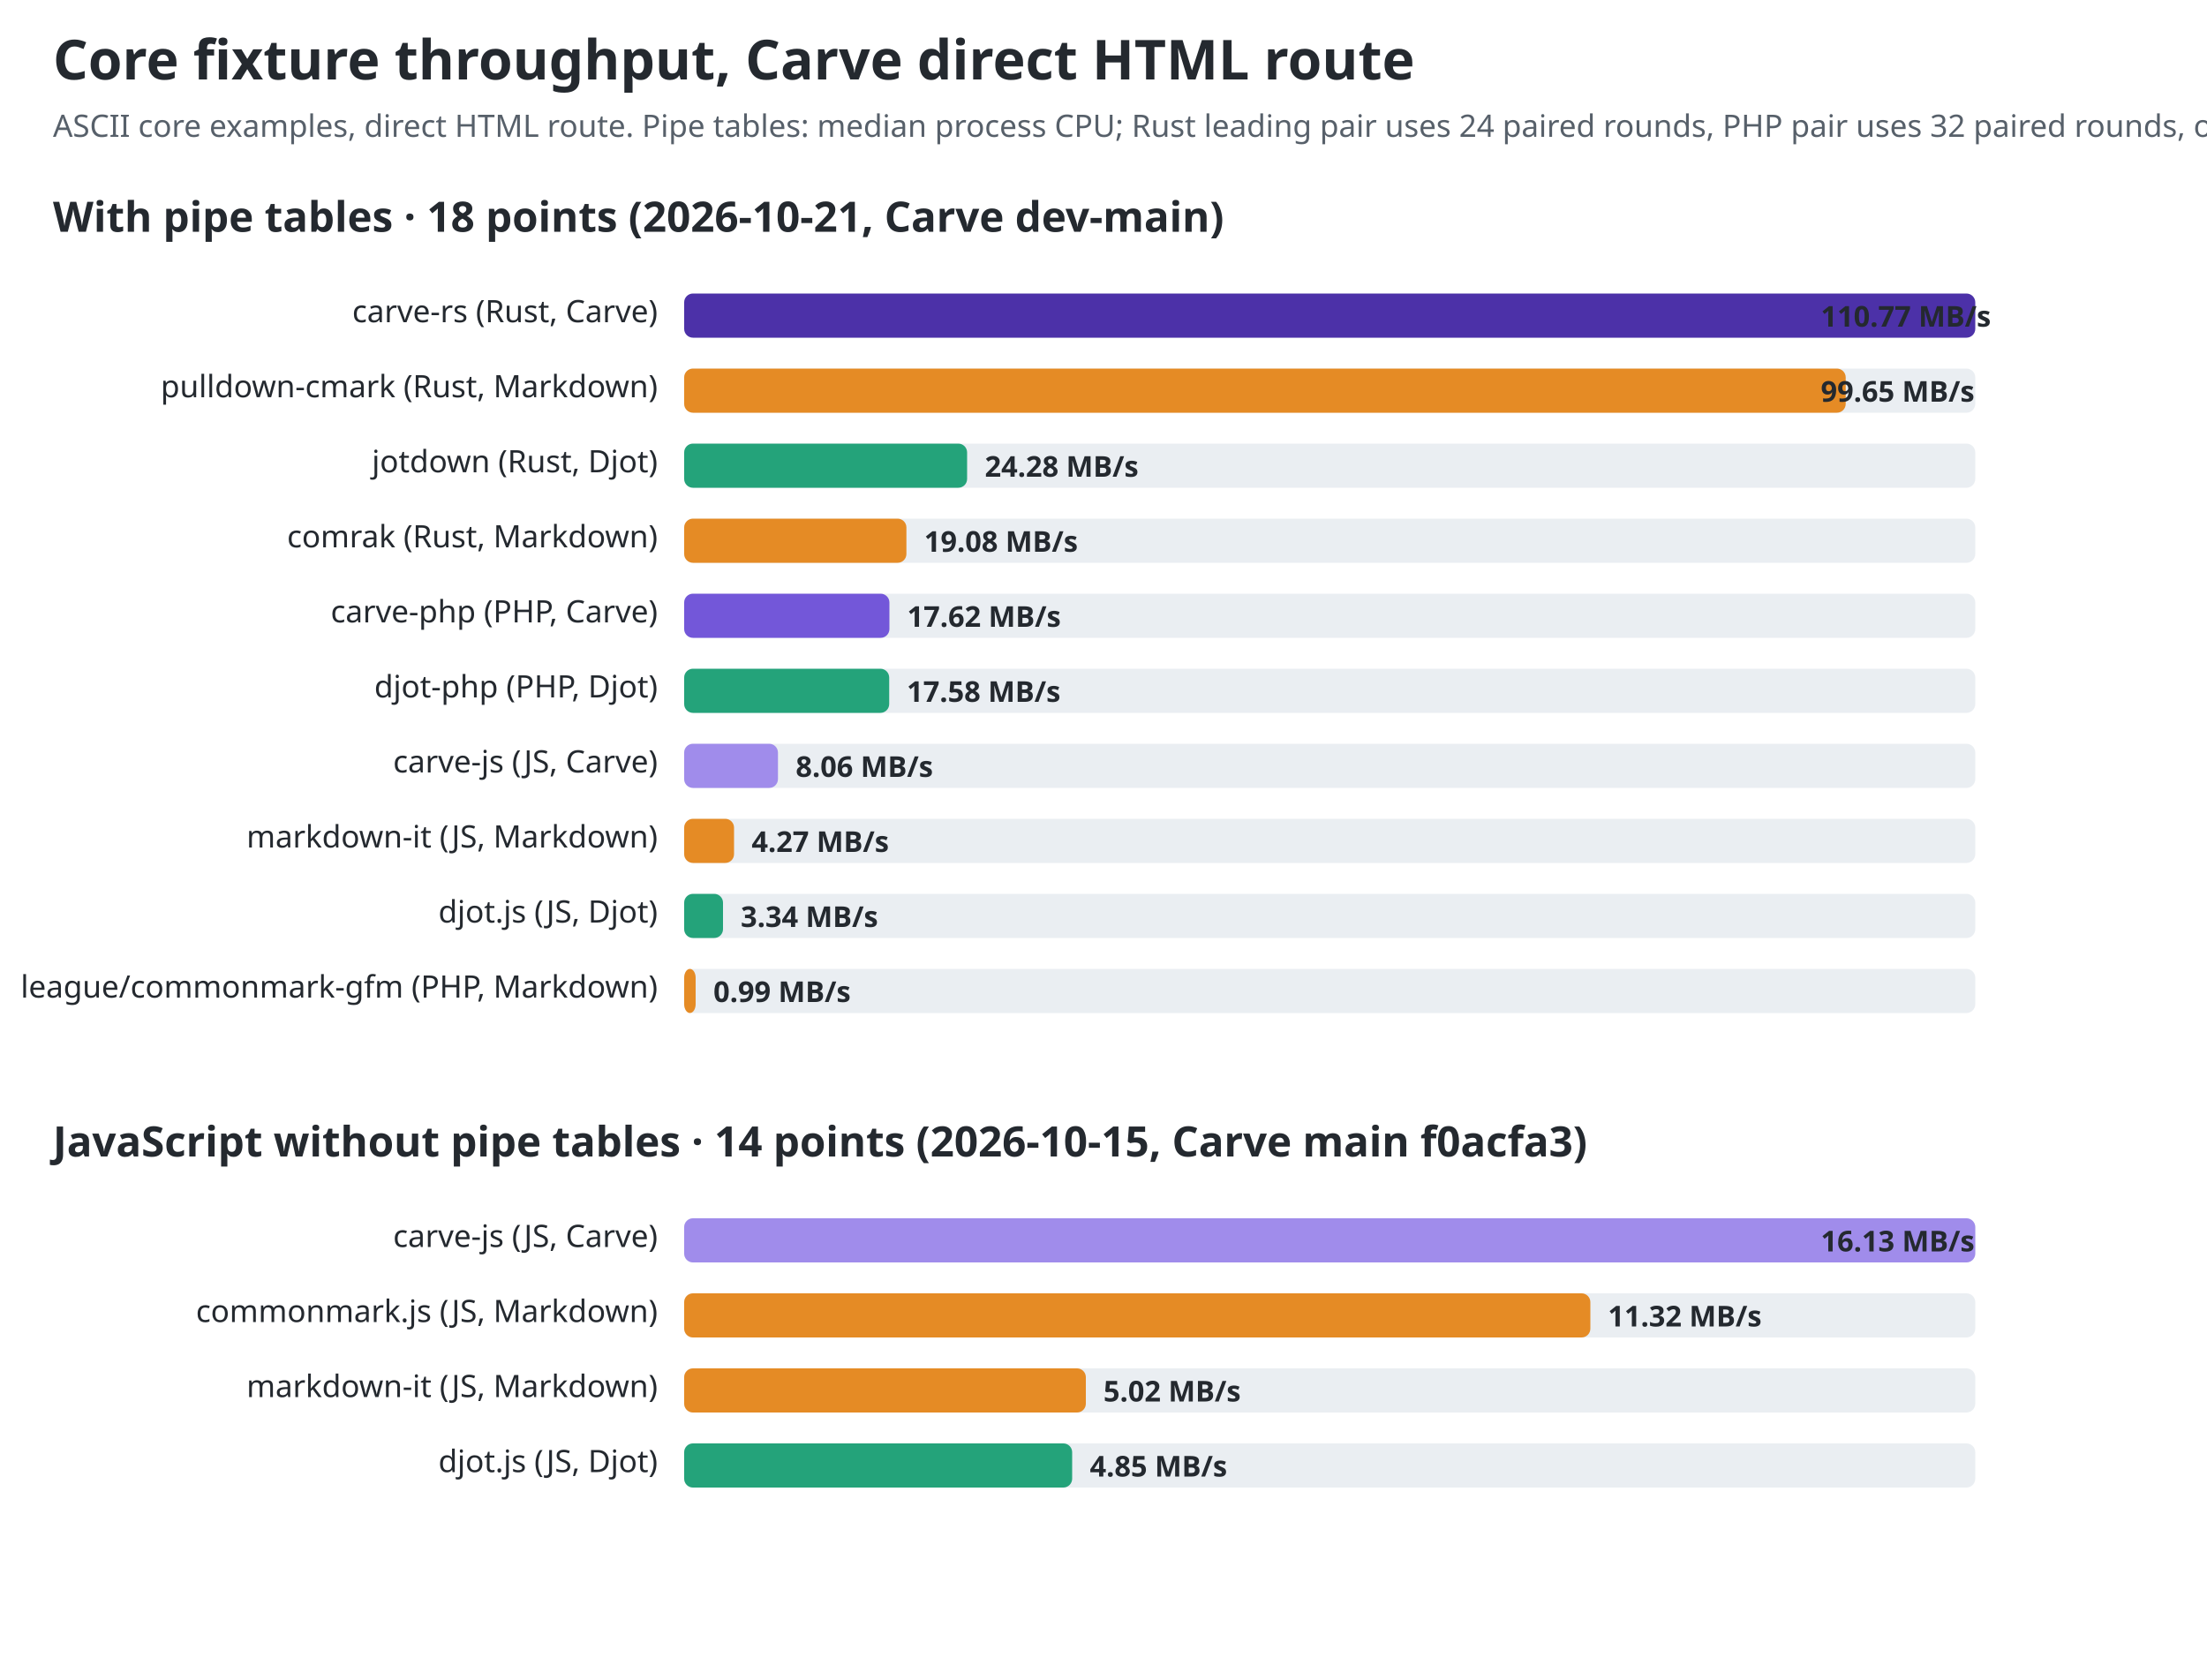
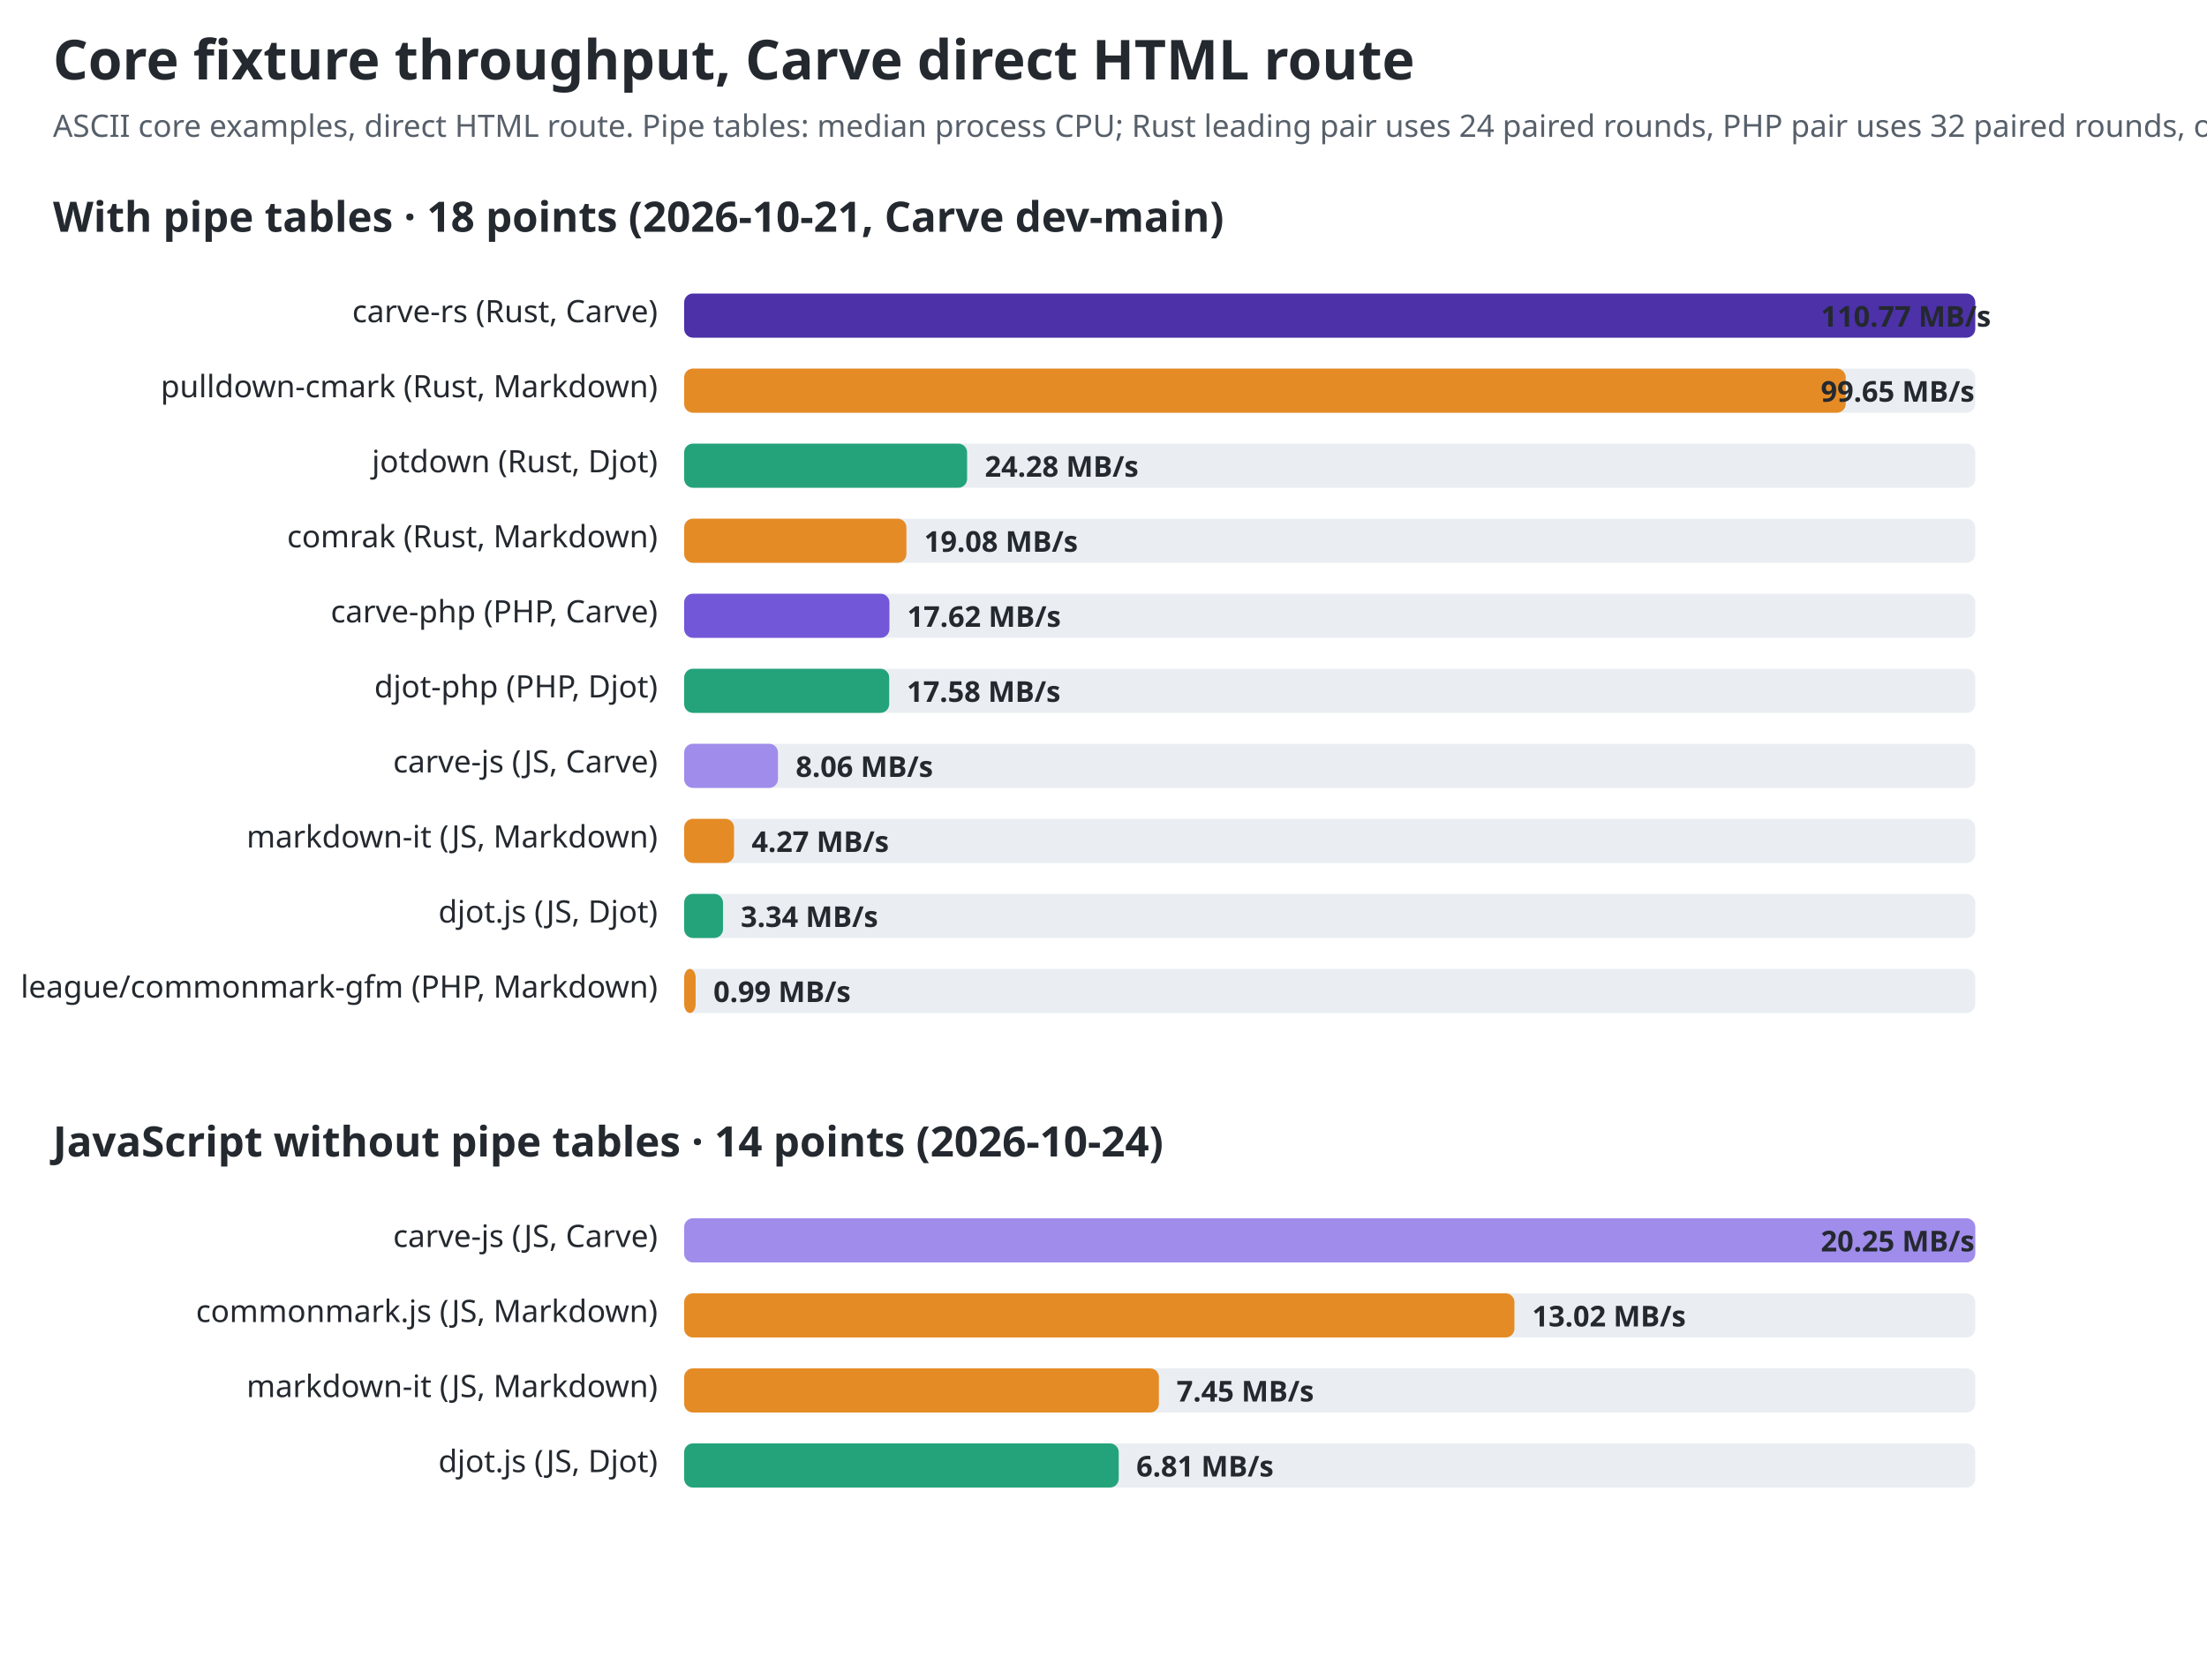
<svg xmlns="http://www.w3.org/2000/svg" width="1000" height="761" viewBox="0 0 1000 761" role="img" aria-labelledby="title desc">
  <style>text{font-family:ui-sans-serif,system-ui,sans-serif;fill:#24292f}.title{font-size:25px;font-weight:700}.sub{font-size:14px;fill:#57606a}.group{font-size:19px;font-weight:650}.label{font-size:14px}.value{font-size:13px;font-weight:650;fill:#24292f}.track{fill:#eaeef2}@media(prefers-color-scheme:dark){text,.value{fill:#f0f6fc}.sub{fill:#8c959f}.track{fill:#30363d}}</style>
  <text id="chart-title" class="title" x="24" y="36">Core fixture throughput, Carve direct HTML route</text>
-   <text class="sub" x="24" y="62">ASCII core examples, direct HTML route. Pipe tables: median process CPU; Rust leading pair uses 24 paired rounds, PHP pair uses 32 paired rounds, other rows two rounds. No-table JS: wall-time median; no-table panel: JS f0acfa3. Carve commits: JS 2ce388c, PHP 760df44, Rust 47fdd7e.</text>
+   <text class="sub" x="24" y="62">ASCII core examples, direct HTML route. Pipe tables: median process CPU; Rust leading pair uses 24 paired rounds, PHP pair uses 32 paired rounds, other rows two rounds. No-table JS: wall-time median; no-table panel: JS release. Carve commits: JS 2ce388c, PHP 760df44, Rust 47fdd7e.</text>
  <text class="group" x="24" y="105">With pipe tables · 18 points (2026-10-21, Carve dev-main)</text>
  <text class="label" x="298" y="146" text-anchor="end">carve-rs (Rust, Carve)</text>
  <rect class="track" x="310" y="133" width="585" height="20" rx="4" />
  <rect x="310" y="133" width="585.0" height="20" rx="4" fill="#4c31a8" />
  <text class="value" x="825" y="148">110.77 MB/s</text>
  <text class="label" x="298" y="180" text-anchor="end">pulldown-cmark (Rust, Markdown)</text>
  <rect class="track" x="310" y="167" width="585" height="20" rx="4" />
  <rect x="310" y="167" width="526.3" height="20" rx="4" fill="#e58b25" />
  <text class="value" x="825" y="182">99.65 MB/s</text>
  <text class="label" x="298" y="214" text-anchor="end">jotdown (Rust, Djot)</text>
  <rect class="track" x="310" y="201" width="585" height="20" rx="4" />
  <rect x="310" y="201" width="128.2" height="20" rx="4" fill="#24a37a" />
  <text class="value" x="446.216" y="216">24.28 MB/s</text>
  <text class="label" x="298" y="248" text-anchor="end">comrak (Rust, Markdown)</text>
  <rect class="track" x="310" y="235" width="585" height="20" rx="4" />
  <rect x="310" y="235" width="100.7" height="20" rx="4" fill="#e58b25" />
  <text class="value" x="418.74" y="250">19.08 MB/s</text>
  <text class="label" x="298" y="282" text-anchor="end">carve-php (PHP, Carve)</text>
  <rect class="track" x="310" y="269" width="585" height="20" rx="4" />
  <rect x="310" y="269" width="93.0" height="20" rx="4" fill="#7357d9" />
  <text class="value" x="411.035" y="284">17.62 MB/s</text>
  <text class="label" x="298" y="316" text-anchor="end">djot-php (PHP, Djot)</text>
  <rect class="track" x="310" y="303" width="585" height="20" rx="4" />
  <rect x="310" y="303" width="92.9" height="20" rx="4" fill="#24a37a" />
  <text class="value" x="410.858" y="318">17.58 MB/s</text>
  <text class="label" x="298" y="350" text-anchor="end">carve-js (JS, Carve)</text>
  <rect class="track" x="310" y="337" width="585" height="20" rx="4" />
  <rect x="310" y="337" width="42.5" height="20" rx="4" fill="#a08ceb" />
  <text class="value" x="360.545" y="352">8.06 MB/s</text>
  <text class="label" x="298" y="384" text-anchor="end">markdown-it (JS, Markdown)</text>
  <rect class="track" x="310" y="371" width="585" height="20" rx="4" />
  <rect x="310" y="371" width="22.6" height="20" rx="4" fill="#e58b25" />
  <text class="value" x="340.56" y="386">4.27 MB/s</text>
  <text class="label" x="298" y="418" text-anchor="end">djot.js (JS, Djot)</text>
  <rect class="track" x="310" y="405" width="585" height="20" rx="4" />
  <rect x="310" y="405" width="17.6" height="20" rx="4" fill="#24a37a" />
  <text class="value" x="335.632" y="420">3.34 MB/s</text>
  <text class="label" x="298" y="452" text-anchor="end">league/commonmark-gfm (PHP, Markdown)</text>
  <rect class="track" x="310" y="439" width="585" height="20" rx="4" />
  <rect x="310" y="439" width="5.2" height="20" rx="4" fill="#e58b25" />
  <text class="value" x="323.239" y="454">0.99 MB/s</text>
-   <text class="group" x="24" y="524">JavaScript without pipe tables · 14 points (2026-10-15, Carve main f0acfa3)</text>
+   <text class="group" x="24" y="524">JavaScript without pipe tables · 14 points (2026-10-24)</text>
  <text class="label" x="298" y="565" text-anchor="end">carve-js (JS, Carve)</text>
  <rect class="track" x="310" y="552" width="585" height="20" rx="4" />
  <rect x="310" y="552" width="585.0" height="20" rx="4" fill="#a08ceb" />
-   <text class="value" x="825" y="567">16.13 MB/s</text>
+   <text class="value" x="825" y="567">20.25 MB/s</text>
  <text class="label" x="298" y="599" text-anchor="end">commonmark.js (JS, Markdown)</text>
  <rect class="track" x="310" y="586" width="585" height="20" rx="4" />
-   <rect x="310" y="586" width="410.6" height="20" rx="4" fill="#e58b25" />
-   <text class="value" x="728.55" y="601">11.32 MB/s</text>
+   <rect x="310" y="586" width="376.2" height="20" rx="4" fill="#e58b25" />
+   <text class="value" x="694.207" y="601">13.02 MB/s</text>
  <text class="label" x="298" y="633" text-anchor="end">markdown-it (JS, Markdown)</text>
  <rect class="track" x="310" y="620" width="585" height="20" rx="4" />
-   <rect x="310" y="620" width="182.0" height="20" rx="4" fill="#e58b25" />
-   <text class="value" x="499.978" y="635">5.02 MB/s</text>
+   <rect x="310" y="620" width="215.1" height="20" rx="4" fill="#e58b25" />
+   <text class="value" x="533.118" y="635">7.45 MB/s</text>
  <text class="label" x="298" y="667" text-anchor="end">djot.js (JS, Djot)</text>
  <rect class="track" x="310" y="654" width="585" height="20" rx="4" />
-   <rect x="310" y="654" width="175.8" height="20" rx="4" fill="#24a37a" />
-   <text class="value" x="493.817" y="669">4.85 MB/s</text>
+   <rect x="310" y="654" width="196.9" height="20" rx="4" fill="#24a37a" />
+   <text class="value" x="514.865" y="669">6.81 MB/s</text>
</svg>
